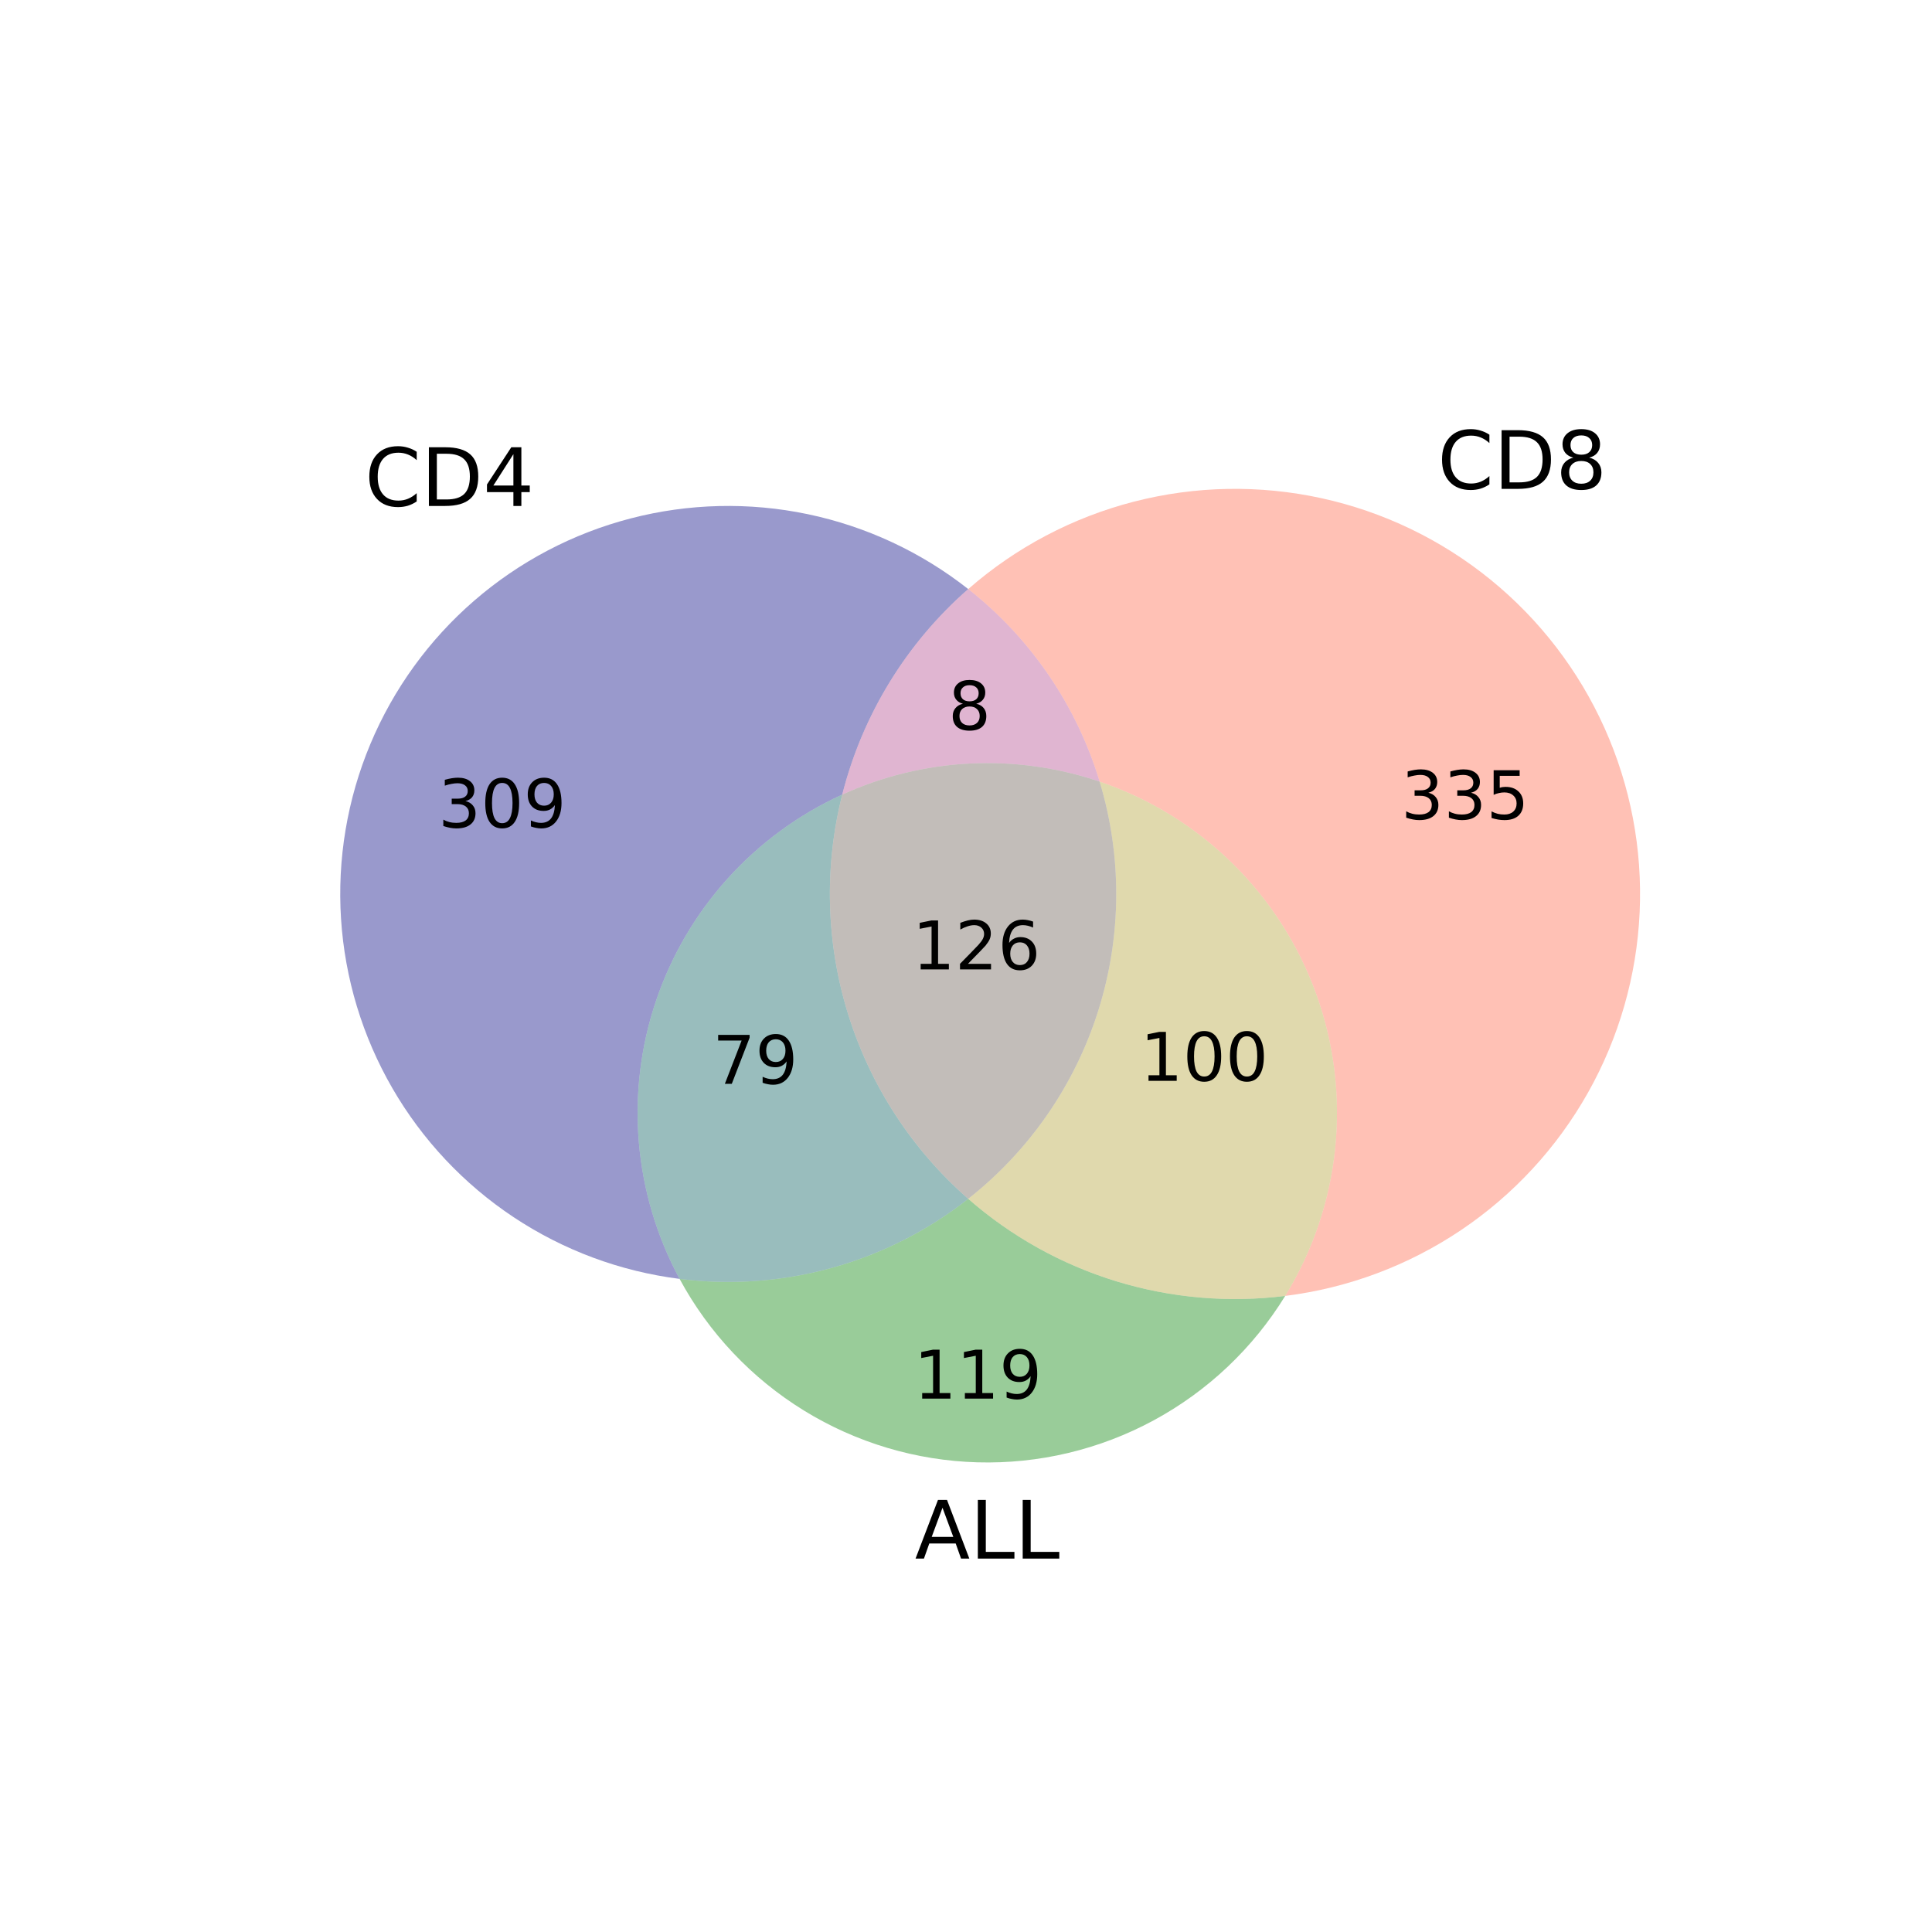
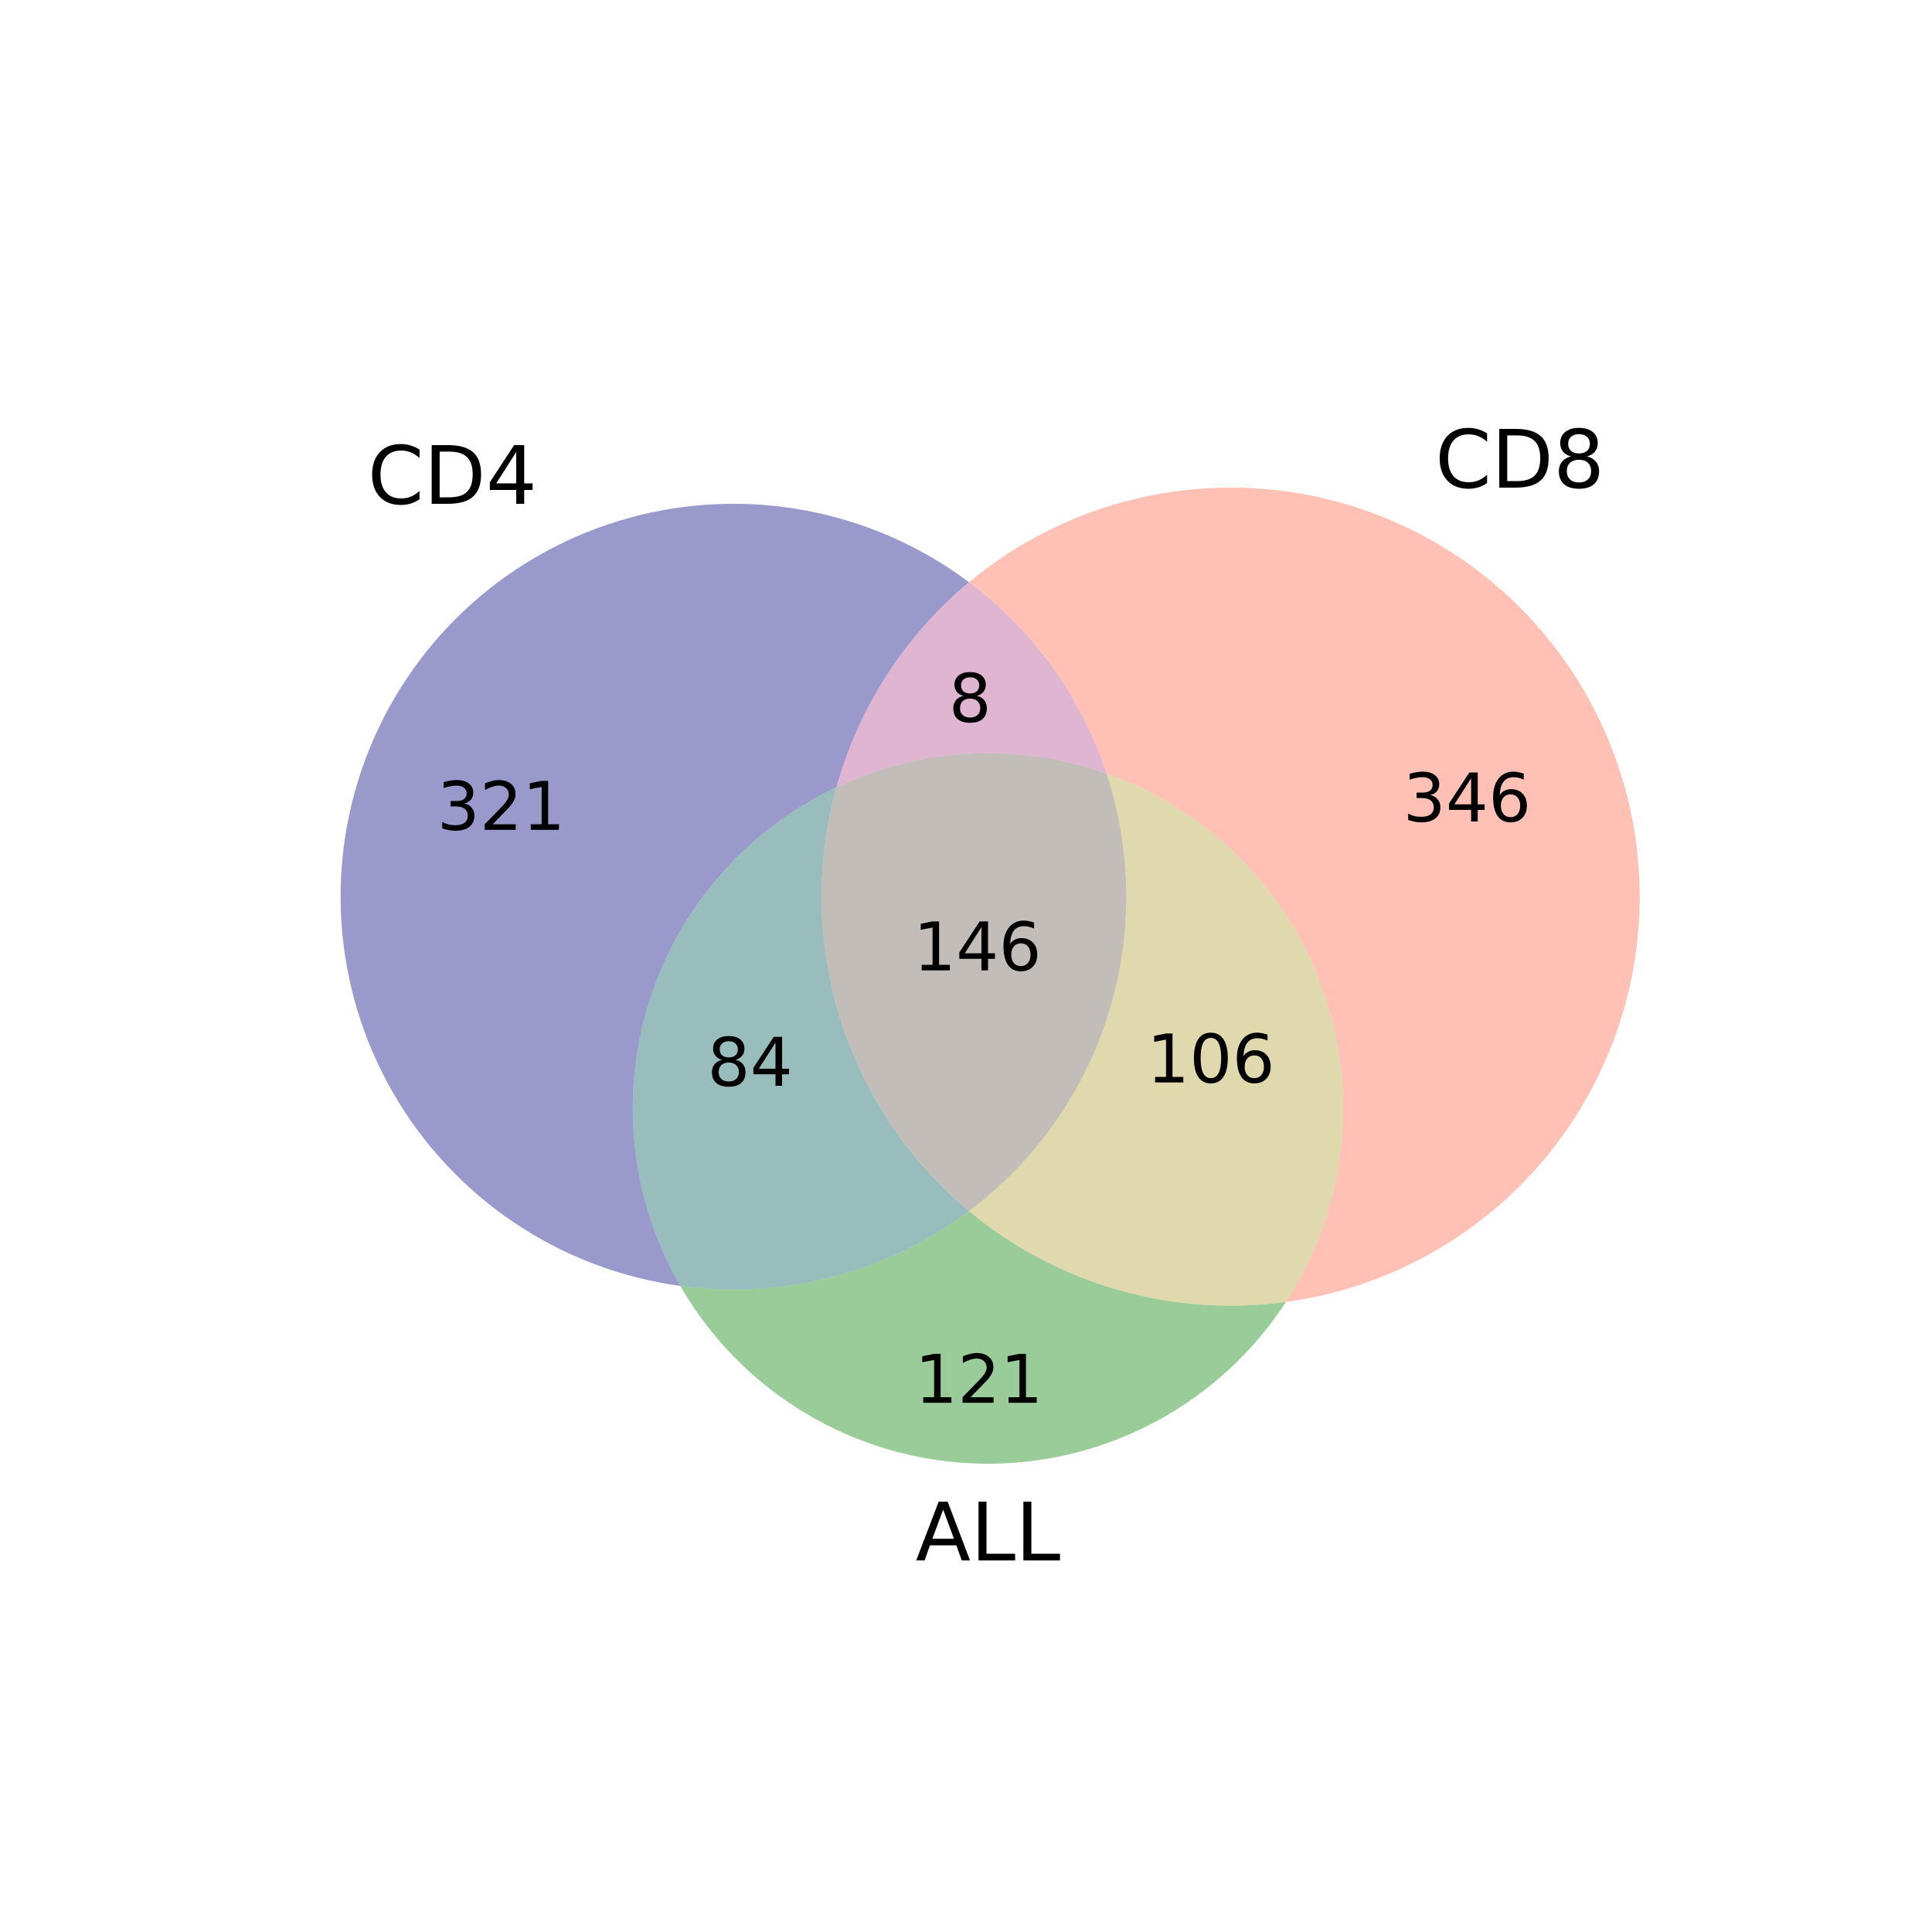
<svg xmlns="http://www.w3.org/2000/svg" width="288pt" height="288pt" viewBox="0 0 288 288" version="1.1">
  <defs>
    <style type="text/css">*{stroke-linejoin: round; stroke-linecap: butt}</style>
  </defs>
  <g id="figure_1">
    <g id="patch_1">
      <path d="M 0 288  L 288 288  L 288 0  L 0 0  z " style="fill: #ffffff" />
    </g>
    <g id="axes_1">
      <g id="patch_2">
-         <path d="M 144.332 87.812  C 137.328 82.298 129.143 78.477 120.418 76.649  C 111.693 74.822 102.663 75.035 94.034 77.274  C 85.405 79.512 77.41 83.715 70.674 89.554  C 63.938 95.392 58.642 102.71 55.201 110.933  C 51.76 119.157 50.267 128.065 50.837 136.961  C 51.408 145.857 54.027 154.502 58.49 162.218  C 62.954 169.935 69.141 176.516 76.567 181.446  C 83.994 186.377 92.461 189.524 101.305 190.642  C 97.913 184.358 95.848 177.445 95.238 170.33  C 94.629 163.216 95.487 156.051 97.761 149.283  C 100.034 142.514 103.675 136.284 108.455 130.98  C 113.236 125.676 119.055 121.41 125.553 118.448  C 127.047 112.542 129.427 106.895 132.611 101.701  C 135.795 96.506 139.747 91.823 144.332 87.812  " clip-path="url(#p6b7a1fae13)" style="fill: #000080; opacity: 0.4" />
+         <path d="M 144.448 86.791  C 137.292 81.43 129.002 77.779 120.216 76.118  C 111.43 74.457 102.379 74.83 93.759 77.208  C 85.139 79.586 77.178 83.907 70.487 89.839  C 63.796 95.771 58.551 103.157 55.156 111.429  C 51.761 119.701 50.306 128.642 50.902 137.564  C 51.497 146.486 54.128 155.154 58.593 162.902  C 63.057 170.649 69.237 177.273 76.657 182.262  C 84.077 187.252 92.543 190.476 101.402 191.687  C 97.746 185.345 95.444 178.312 94.643 171.035  C 93.842 163.758 94.559 156.393 96.748 149.407  C 98.938 142.421 102.552 135.964 107.363 130.446  C 112.173 124.927 118.077 120.466 124.699 117.344  C 126.35 111.4 128.893 105.741 132.242 100.561  C 135.591 95.38 139.707 90.737 144.448 86.791  " clip-path="url(#p69ba534b02)" style="fill: #000080; opacity: 0.4" />
      </g>
      <g id="patch_3">
-         <path d="M 144.332 87.812  C 148.963 91.457 153.01 95.789 156.332 100.657  C 159.655 105.526 162.213 110.873 163.919 116.514  C 171.335 119.03 178.089 123.183 183.678 128.666  C 189.268 134.149 193.551 140.822 196.209 148.187  C 198.866 155.552 199.831 163.422 199.03 171.211  C 198.229 179 195.683 186.51 191.583 193.18  C 200.953 192.009 209.919 188.656 217.758 183.392  C 225.598 178.128 232.094 171.098 236.724 162.868  C 241.354 154.639 243.99 145.436 244.419 136.003  C 244.848 126.57 243.059 117.167 239.195 108.551  C 235.331 99.935 229.5 92.344 222.171 86.39  C 214.842 80.436 206.217 76.283 196.992 74.266  C 187.767 72.249 178.196 72.424 169.051 74.776  C 159.906 77.129 151.439 81.594 144.332 87.812  " clip-path="url(#p6b7a1fae13)" style="fill: #ff6347; opacity: 0.4" />
+         <path d="M 144.448 86.791  C 149.218 90.365 153.415 94.645 156.893 99.485  C 160.371 104.325 163.09 109.667 164.956 115.327  C 172.502 118 179.344 122.348 184.966 128.046  C 190.589 133.743 194.848 140.641 197.421 148.221  C 199.993 155.801 200.814 163.867 199.822 171.809  C 198.829 179.752 196.048 187.367 191.688 194.081  C 201.044 192.805 209.977 189.374 217.781 184.058  C 225.585 178.741 232.049 171.685 236.661 163.445  C 241.273 155.205 243.908 146.006 244.359 136.574  C 244.81 127.142 243.063 117.733 239.258 109.091  C 235.453 100.449 229.692 92.808 222.431 86.772  C 215.17 80.735 206.604 76.468 197.413 74.306  C 188.221 72.144 178.651 72.146 169.46 74.313  C 160.27 76.479 151.707 80.752 144.448 86.791  " clip-path="url(#p69ba534b02)" style="fill: #ff6347; opacity: 0.4" />
      </g>
      <g id="patch_4">
-         <path d="M 144.332 87.812  C 139.747 91.823 135.795 96.506 132.611 101.701  C 129.427 106.895 127.047 112.542 125.553 118.448  C 131.537 115.72 137.983 114.149 144.551 113.818  C 151.12 113.487 157.691 114.402 163.919 116.514  C 162.213 110.873 159.655 105.526 156.332 100.657  C 153.01 95.789 148.963 91.457 144.332 87.812  " clip-path="url(#p6b7a1fae13)" style="fill: #b2458b; opacity: 0.4" />
+         <path d="M 144.448 86.791  C 139.707 90.737 135.591 95.38 132.242 100.561  C 128.893 105.741 126.35 111.4 124.699 117.344  C 130.953 114.396 137.723 112.701 144.628 112.355  C 151.533 112.009 158.439 113.019 164.956 115.327  C 163.09 109.667 160.371 104.325 156.893 99.485  C 153.415 94.645 149.218 90.365 144.448 86.791  " clip-path="url(#p69ba534b02)" style="fill: #b2458b; opacity: 0.4" />
      </g>
      <g id="patch_5">
-         <path d="M 101.305 190.642  C 105.653 198.697 112.048 205.466 119.842 210.266  C 127.637 215.066 136.56 217.729 145.711 217.987  C 154.861 218.244 163.92 216.086 171.972 211.732  C 180.024 207.378 186.789 200.978 191.583 193.18  C 183.132 194.236 174.552 193.492 166.409 190.998  C 158.266 188.504 150.742 184.315 144.332 178.707  C 138.309 183.448 131.403 186.945 124.017 188.994  C 116.63 191.043 108.91 191.603 101.305 190.642  " clip-path="url(#p6b7a1fae13)" style="fill: #008000; opacity: 0.4" />
+         <path d="M 101.402 191.687  C 105.928 199.539 112.395 206.098 120.181 210.736  C 127.967 215.373 136.815 217.935 145.875 218.175  C 154.934 218.416 163.905 216.326 171.926 212.108  C 179.947 207.889 186.752 201.681 191.688 194.081  C 183.305 195.224 174.776 194.609 166.643 192.277  C 158.511 189.945 150.952 185.946 144.448 180.534  C 138.345 185.106 131.407 188.442 124.025 190.355  C 116.643 192.268 108.958 192.72 101.402 191.687  " clip-path="url(#p69ba534b02)" style="fill: #008000; opacity: 0.4" />
      </g>
      <g id="patch_6">
-         <path d="M 101.305 190.642  C 108.91 191.603 116.63 191.043 124.017 188.994  C 131.403 186.945 138.309 183.448 144.332 178.707  C 135.95 171.373 129.757 161.86 126.443 151.227  C 123.129 140.593 122.821 129.247 125.553 118.448  C 119.055 121.41 113.236 125.676 108.455 130.98  C 103.675 136.284 100.034 142.514 97.761 149.283  C 95.487 156.051 94.629 163.216 95.238 170.33  C 95.848 177.445 97.913 184.358 101.305 190.642  " clip-path="url(#p6b7a1fae13)" style="fill: #005a5a; opacity: 0.4" />
+         <path d="M 101.402 191.687  C 108.958 192.72 116.643 192.268 124.025 190.355  C 131.407 188.442 138.345 185.106 144.448 180.534  C 135.422 173.023 128.754 163.061 125.251 151.853  C 121.748 140.644 121.556 128.659 124.699 117.344  C 118.077 120.466 112.173 124.927 107.363 130.446  C 102.552 135.964 98.938 142.421 96.748 149.407  C 94.559 156.393 93.842 163.758 94.643 171.035  C 95.444 178.312 97.746 185.345 101.402 191.687  " clip-path="url(#p69ba534b02)" style="fill: #005a5a; opacity: 0.4" />
      </g>
      <g id="patch_7">
-         <path d="M 163.919 116.514  C 167.287 127.647 167.219 139.54 163.725 150.634  C 160.231 161.727 153.471 171.513 144.332 178.707  C 150.742 184.315 158.266 188.504 166.409 190.998  C 174.552 193.492 183.132 194.236 191.583 193.18  C 195.683 186.51 198.229 179 199.03 171.211  C 199.831 163.422 198.866 155.552 196.209 148.187  C 193.551 140.822 189.268 134.149 183.678 128.666  C 178.089 123.183 171.335 119.03 163.919 116.514  " clip-path="url(#p6b7a1fae13)" style="fill: #b29f32; opacity: 0.4" />
+         <path d="M 164.956 115.327  C 168.795 126.973 168.882 139.536 165.203 151.233  C 161.524 162.93 154.262 173.182 144.448 180.534  C 150.952 185.946 158.511 189.945 166.643 192.277  C 174.776 194.609 183.305 195.224 191.688 194.081  C 196.048 187.367 198.829 179.752 199.822 171.809  C 200.814 163.867 199.993 155.801 197.421 148.221  C 194.848 140.641 190.589 133.743 184.966 128.046  C 179.344 122.348 172.502 118 164.956 115.327  " clip-path="url(#p69ba534b02)" style="fill: #b29f32; opacity: 0.4" />
      </g>
      <g id="patch_8">
-         <path d="M 125.553 118.448  C 122.821 129.247 123.129 140.593 126.443 151.227  C 129.757 161.86 135.95 171.373 144.332 178.707  C 153.471 171.513 160.231 161.727 163.725 150.634  C 167.219 139.54 167.287 127.647 163.919 116.514  C 157.691 114.402 151.12 113.487 144.551 113.818  C 137.983 114.149 131.537 115.72 125.553 118.448  " clip-path="url(#p6b7a1fae13)" style="fill: #665b50; opacity: 0.4" />
+         <path d="M 124.699 117.344  C 121.556 128.659 121.748 140.644 125.251 151.853  C 128.754 163.061 135.422 173.023 144.448 180.534  C 154.262 173.182 161.524 162.93 165.203 151.233  C 168.882 139.536 168.795 126.973 164.956 115.327  C 158.439 113.019 151.533 112.009 144.628 112.355  C 137.723 112.701 130.953 114.396 124.699 117.344  " clip-path="url(#p69ba534b02)" style="fill: #665b50; opacity: 0.4" />
      </g>
      <g id="text_1">
-         <text style="font: 10px 'DejaVu Sans', 'Bitstream Vera Sans', 'Computer Modern Sans Serif', 'Lucida Grande', 'Verdana', 'Geneva', 'Lucid', 'Arial', 'Helvetica', 'Avant Garde', sans-serif; text-anchor: middle" x="74.862" y="123.353" transform="rotate(-0 74.86159 123.3534)">309</text>
+         <text style="font: 10px 'DejaVu Sans', 'Bitstream Vera Sans', 'Computer Modern Sans Serif', 'Lucida Grande', 'Verdana', 'Geneva', 'Lucid', 'Arial', 'Helvetica', 'Avant Garde', sans-serif; text-anchor: middle" x="74.701" y="123.702" transform="rotate(-0 74.70069 123.7016)">321</text>
      </g>
      <g id="text_2">
-         <text style="font: 10px 'DejaVu Sans', 'Bitstream Vera Sans', 'Computer Modern Sans Serif', 'Lucida Grande', 'Verdana', 'Geneva', 'Lucid', 'Arial', 'Helvetica', 'Avant Garde', sans-serif; text-anchor: middle" x="218.397" y="122.111" transform="rotate(-0 218.3973 122.1109)">335</text>
+         <text style="font: 10px 'DejaVu Sans', 'Bitstream Vera Sans', 'Computer Modern Sans Serif', 'Lucida Grande', 'Verdana', 'Geneva', 'Lucid', 'Arial', 'Helvetica', 'Avant Garde', sans-serif; text-anchor: middle" x="218.694" y="122.45" transform="rotate(-0 218.6942 122.4504)">346</text>
      </g>
      <g id="text_3">
-         <text style="font: 10px 'DejaVu Sans', 'Bitstream Vera Sans', 'Computer Modern Sans Serif', 'Lucida Grande', 'Verdana', 'Geneva', 'Lucid', 'Arial', 'Helvetica', 'Avant Garde', sans-serif; text-anchor: middle" x="144.538" y="108.781" transform="rotate(-0 144.5383 108.7811)">8</text>
+         <text style="font: 10px 'DejaVu Sans', 'Bitstream Vera Sans', 'Computer Modern Sans Serif', 'Lucida Grande', 'Verdana', 'Geneva', 'Lucid', 'Arial', 'Helvetica', 'Avant Garde', sans-serif; text-anchor: middle" x="144.613" y="107.606" transform="rotate(-0 144.6133 107.6057)">8</text>
      </g>
      <g id="text_4">
-         <text style="font: 10px 'DejaVu Sans', 'Bitstream Vera Sans', 'Computer Modern Sans Serif', 'Lucida Grande', 'Verdana', 'Geneva', 'Lucid', 'Arial', 'Helvetica', 'Avant Garde', sans-serif; text-anchor: middle" x="145.779" y="208.489" transform="rotate(-0 145.7794 208.4887)">119</text>
+         <text style="font: 10px 'DejaVu Sans', 'Bitstream Vera Sans', 'Computer Modern Sans Serif', 'Lucida Grande', 'Verdana', 'Geneva', 'Lucid', 'Arial', 'Helvetica', 'Avant Garde', sans-serif; text-anchor: middle" x="145.932" y="209.116" transform="rotate(-0 145.9324 209.1162)">121</text>
      </g>
      <g id="text_5">
-         <text style="font: 10px 'DejaVu Sans', 'Bitstream Vera Sans', 'Computer Modern Sans Serif', 'Lucida Grande', 'Verdana', 'Geneva', 'Lucid', 'Arial', 'Helvetica', 'Avant Garde', sans-serif; text-anchor: middle" x="112.59" y="161.563" transform="rotate(-0 112.5904 161.5628)">79</text>
+         <text style="font: 10px 'DejaVu Sans', 'Bitstream Vera Sans', 'Computer Modern Sans Serif', 'Lucida Grande', 'Verdana', 'Geneva', 'Lucid', 'Arial', 'Helvetica', 'Avant Garde', sans-serif; text-anchor: middle" x="111.821" y="161.86" transform="rotate(-0 111.821 161.8595)">84</text>
      </g>
      <g id="text_6">
-         <text style="font: 10px 'DejaVu Sans', 'Bitstream Vera Sans', 'Computer Modern Sans Serif', 'Lucida Grande', 'Verdana', 'Geneva', 'Lucid', 'Arial', 'Helvetica', 'Avant Garde', sans-serif; text-anchor: middle" x="179.516" y="161.12" transform="rotate(-0 179.5164 161.1203)">100</text>
+         <text style="font: 10px 'DejaVu Sans', 'Bitstream Vera Sans', 'Computer Modern Sans Serif', 'Lucida Grande', 'Verdana', 'Geneva', 'Lucid', 'Arial', 'Helvetica', 'Avant Garde', sans-serif; text-anchor: middle" x="180.501" y="161.361" transform="rotate(-0 180.5012 161.3611)">106</text>
      </g>
      <g id="text_7">
-         <text style="font: 10px 'DejaVu Sans', 'Bitstream Vera Sans', 'Computer Modern Sans Serif', 'Lucida Grande', 'Verdana', 'Geneva', 'Lucid', 'Arial', 'Helvetica', 'Avant Garde', sans-serif; text-anchor: middle" x="145.55" y="144.503" transform="rotate(-0 145.5498 144.5032)">126</text>
+         <text style="font: 10px 'DejaVu Sans', 'Bitstream Vera Sans', 'Computer Modern Sans Serif', 'Lucida Grande', 'Verdana', 'Geneva', 'Lucid', 'Arial', 'Helvetica', 'Avant Garde', sans-serif; text-anchor: middle" x="145.7" y="144.654" transform="rotate(-0 145.7001 144.6541)">146</text>
      </g>
      <g id="text_8">
-         <text style="font: 12px 'DejaVu Sans', 'Bitstream Vera Sans', 'Computer Modern Sans Serif', 'Lucida Grande', 'Verdana', 'Geneva', 'Lucid', 'Arial', 'Helvetica', 'Avant Garde', sans-serif; text-anchor: end" x="79.638" y="75.42" transform="rotate(-0 79.63803 75.42039)">CD4</text>
+         <text style="font: 12px 'DejaVu Sans', 'Bitstream Vera Sans', 'Computer Modern Sans Serif', 'Lucida Grande', 'Verdana', 'Geneva', 'Lucid', 'Arial', 'Helvetica', 'Avant Garde', sans-serif; text-anchor: end" x="80.054" y="75.098" transform="rotate(-0 80.0538 75.09829)">CD4</text>
      </g>
      <g id="text_9">
-         <text style="font: 12px 'DejaVu Sans', 'Bitstream Vera Sans', 'Computer Modern Sans Serif', 'Lucida Grande', 'Verdana', 'Geneva', 'Lucid', 'Arial', 'Helvetica', 'Avant Garde', sans-serif; text-anchor: start" x="214.288" y="72.873" transform="rotate(-0 214.2881 72.87265)">CD8</text>
+         <text style="font: 12px 'DejaVu Sans', 'Bitstream Vera Sans', 'Computer Modern Sans Serif', 'Lucida Grande', 'Verdana', 'Geneva', 'Lucid', 'Arial', 'Helvetica', 'Avant Garde', sans-serif; text-anchor: start" x="213.94" y="72.686" transform="rotate(-0 213.94 72.68596)">CD8</text>
      </g>
      <g id="text_10">
-         <text style="font: 12px 'DejaVu Sans', 'Bitstream Vera Sans', 'Computer Modern Sans Serif', 'Lucida Grande', 'Verdana', 'Geneva', 'Lucid', 'Arial', 'Helvetica', 'Avant Garde', sans-serif; text-anchor: middle" x="147.176" y="232.338" transform="rotate(-0 147.1757 232.3382)">ALL</text>
+         <text style="font: 12px 'DejaVu Sans', 'Bitstream Vera Sans', 'Computer Modern Sans Serif', 'Lucida Grande', 'Verdana', 'Geneva', 'Lucid', 'Arial', 'Helvetica', 'Avant Garde', sans-serif; text-anchor: middle" x="147.278" y="232.607" transform="rotate(-0 147.2779 232.6074)">ALL</text>
      </g>
    </g>
  </g>
  <defs>
-     <clipPath id="p6b7a1fae13">
-       <rect x="36" y="58.154" width="223.2" height="174.572" />
+     <clipPath id="p69ba534b02">
+       <rect x="36" y="57.914" width="223.2" height="175.051" />
    </clipPath>
  </defs>
</svg>
